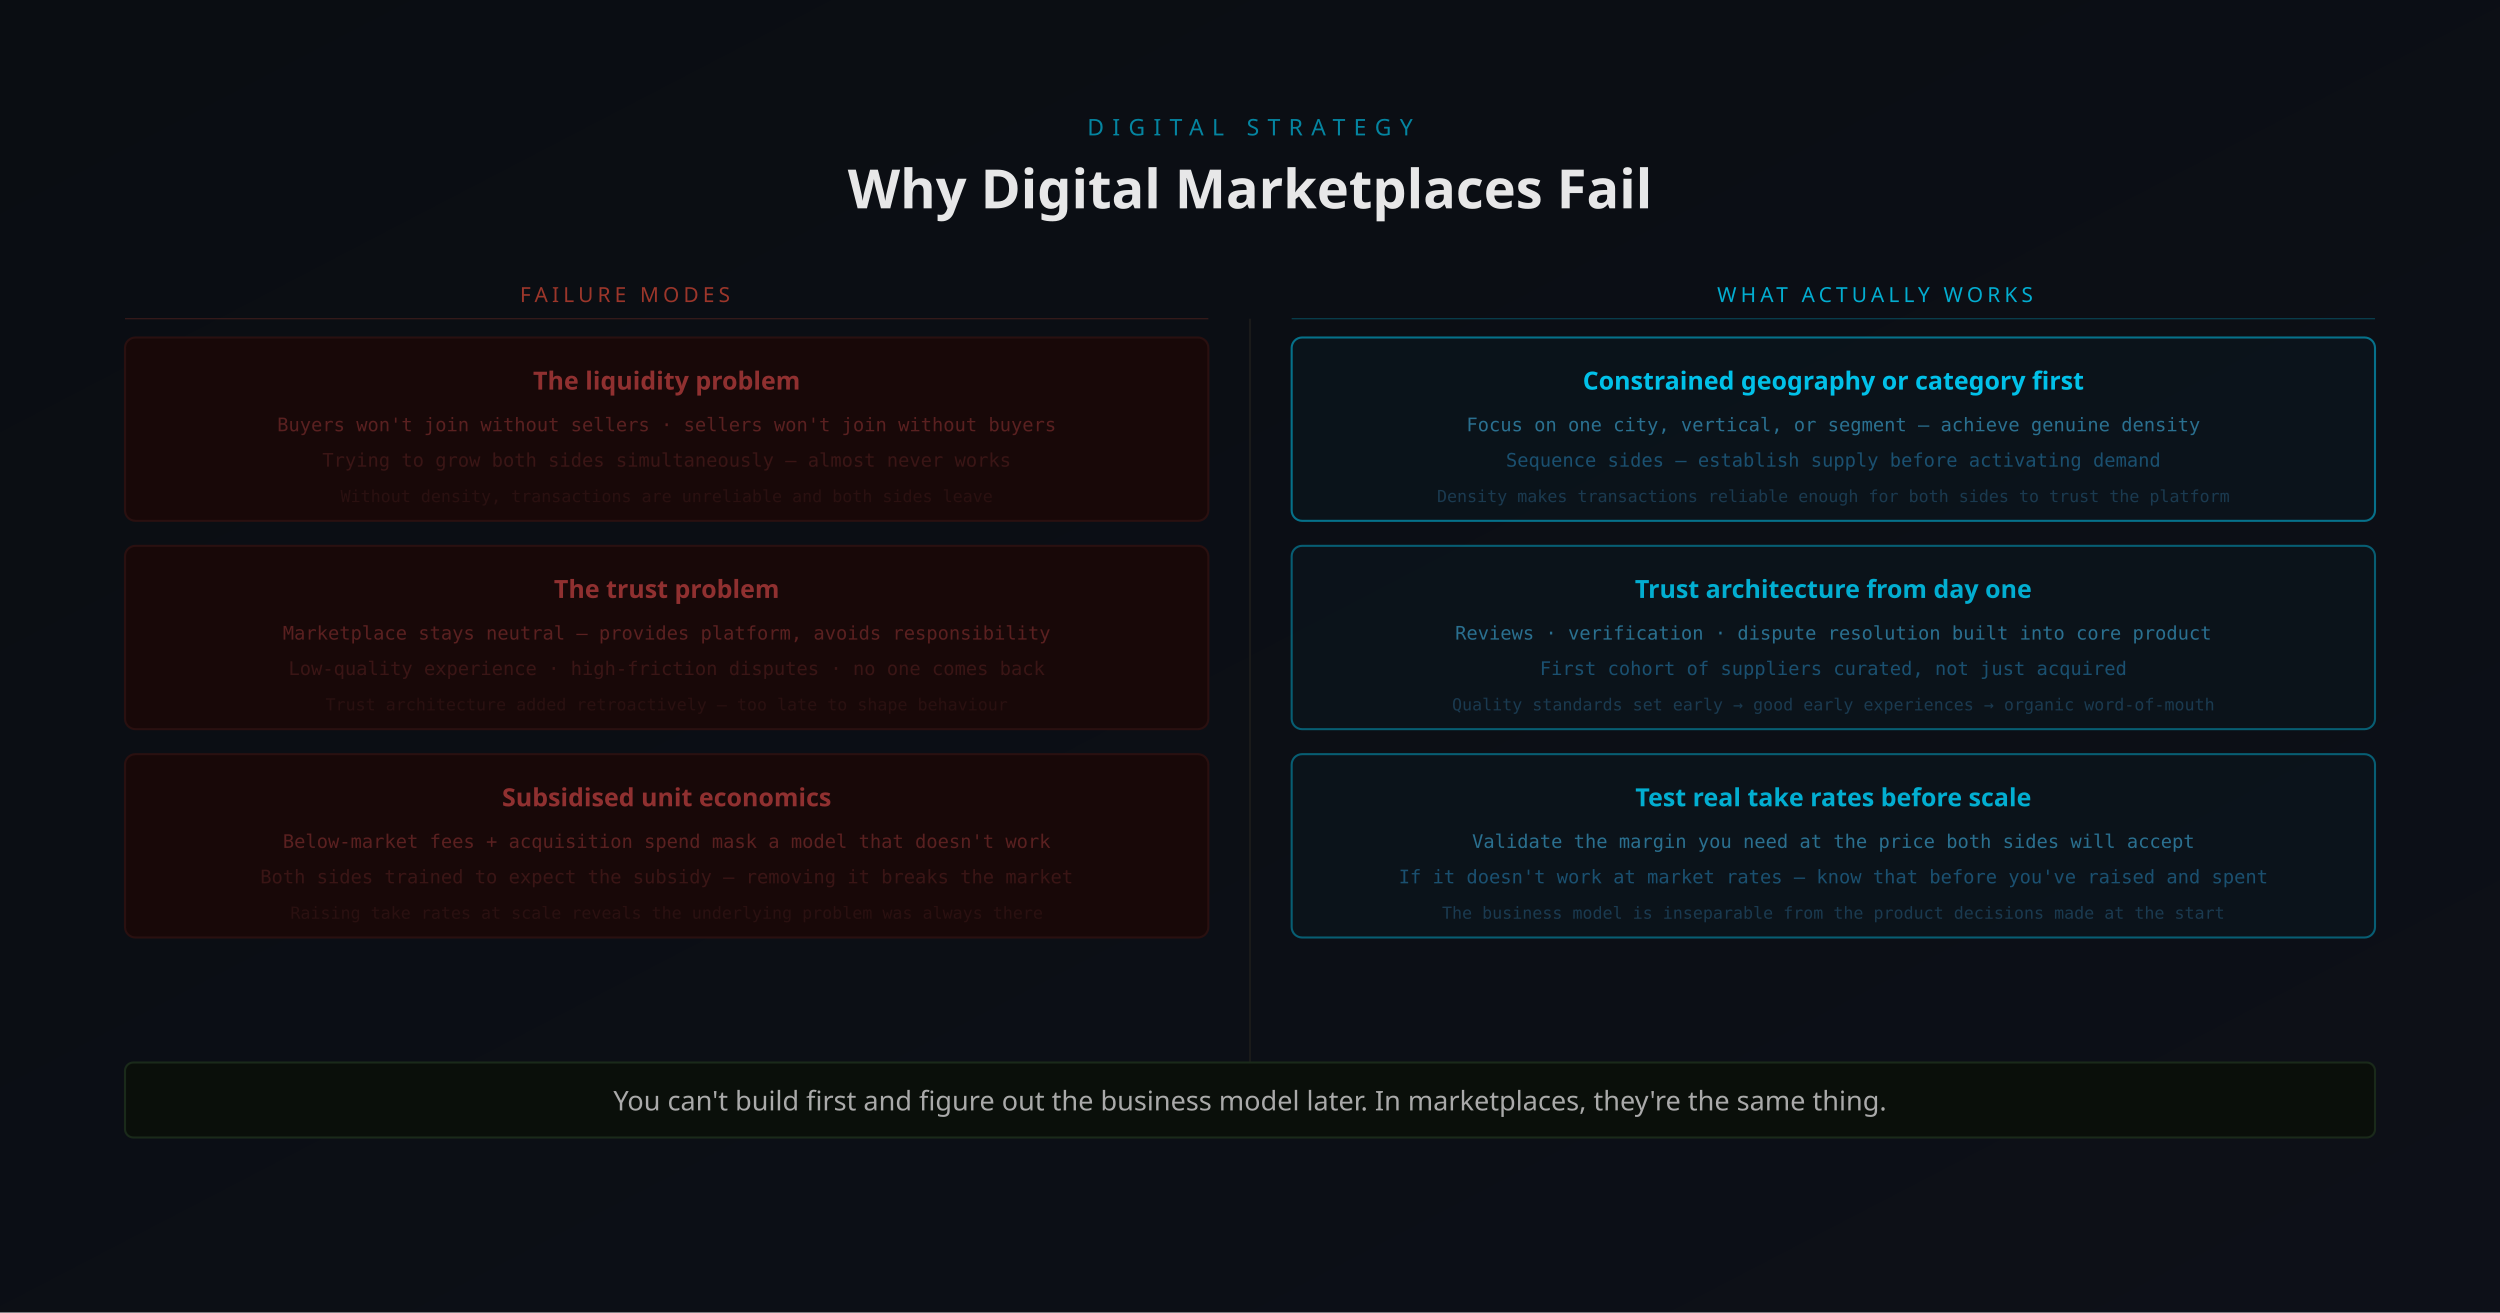
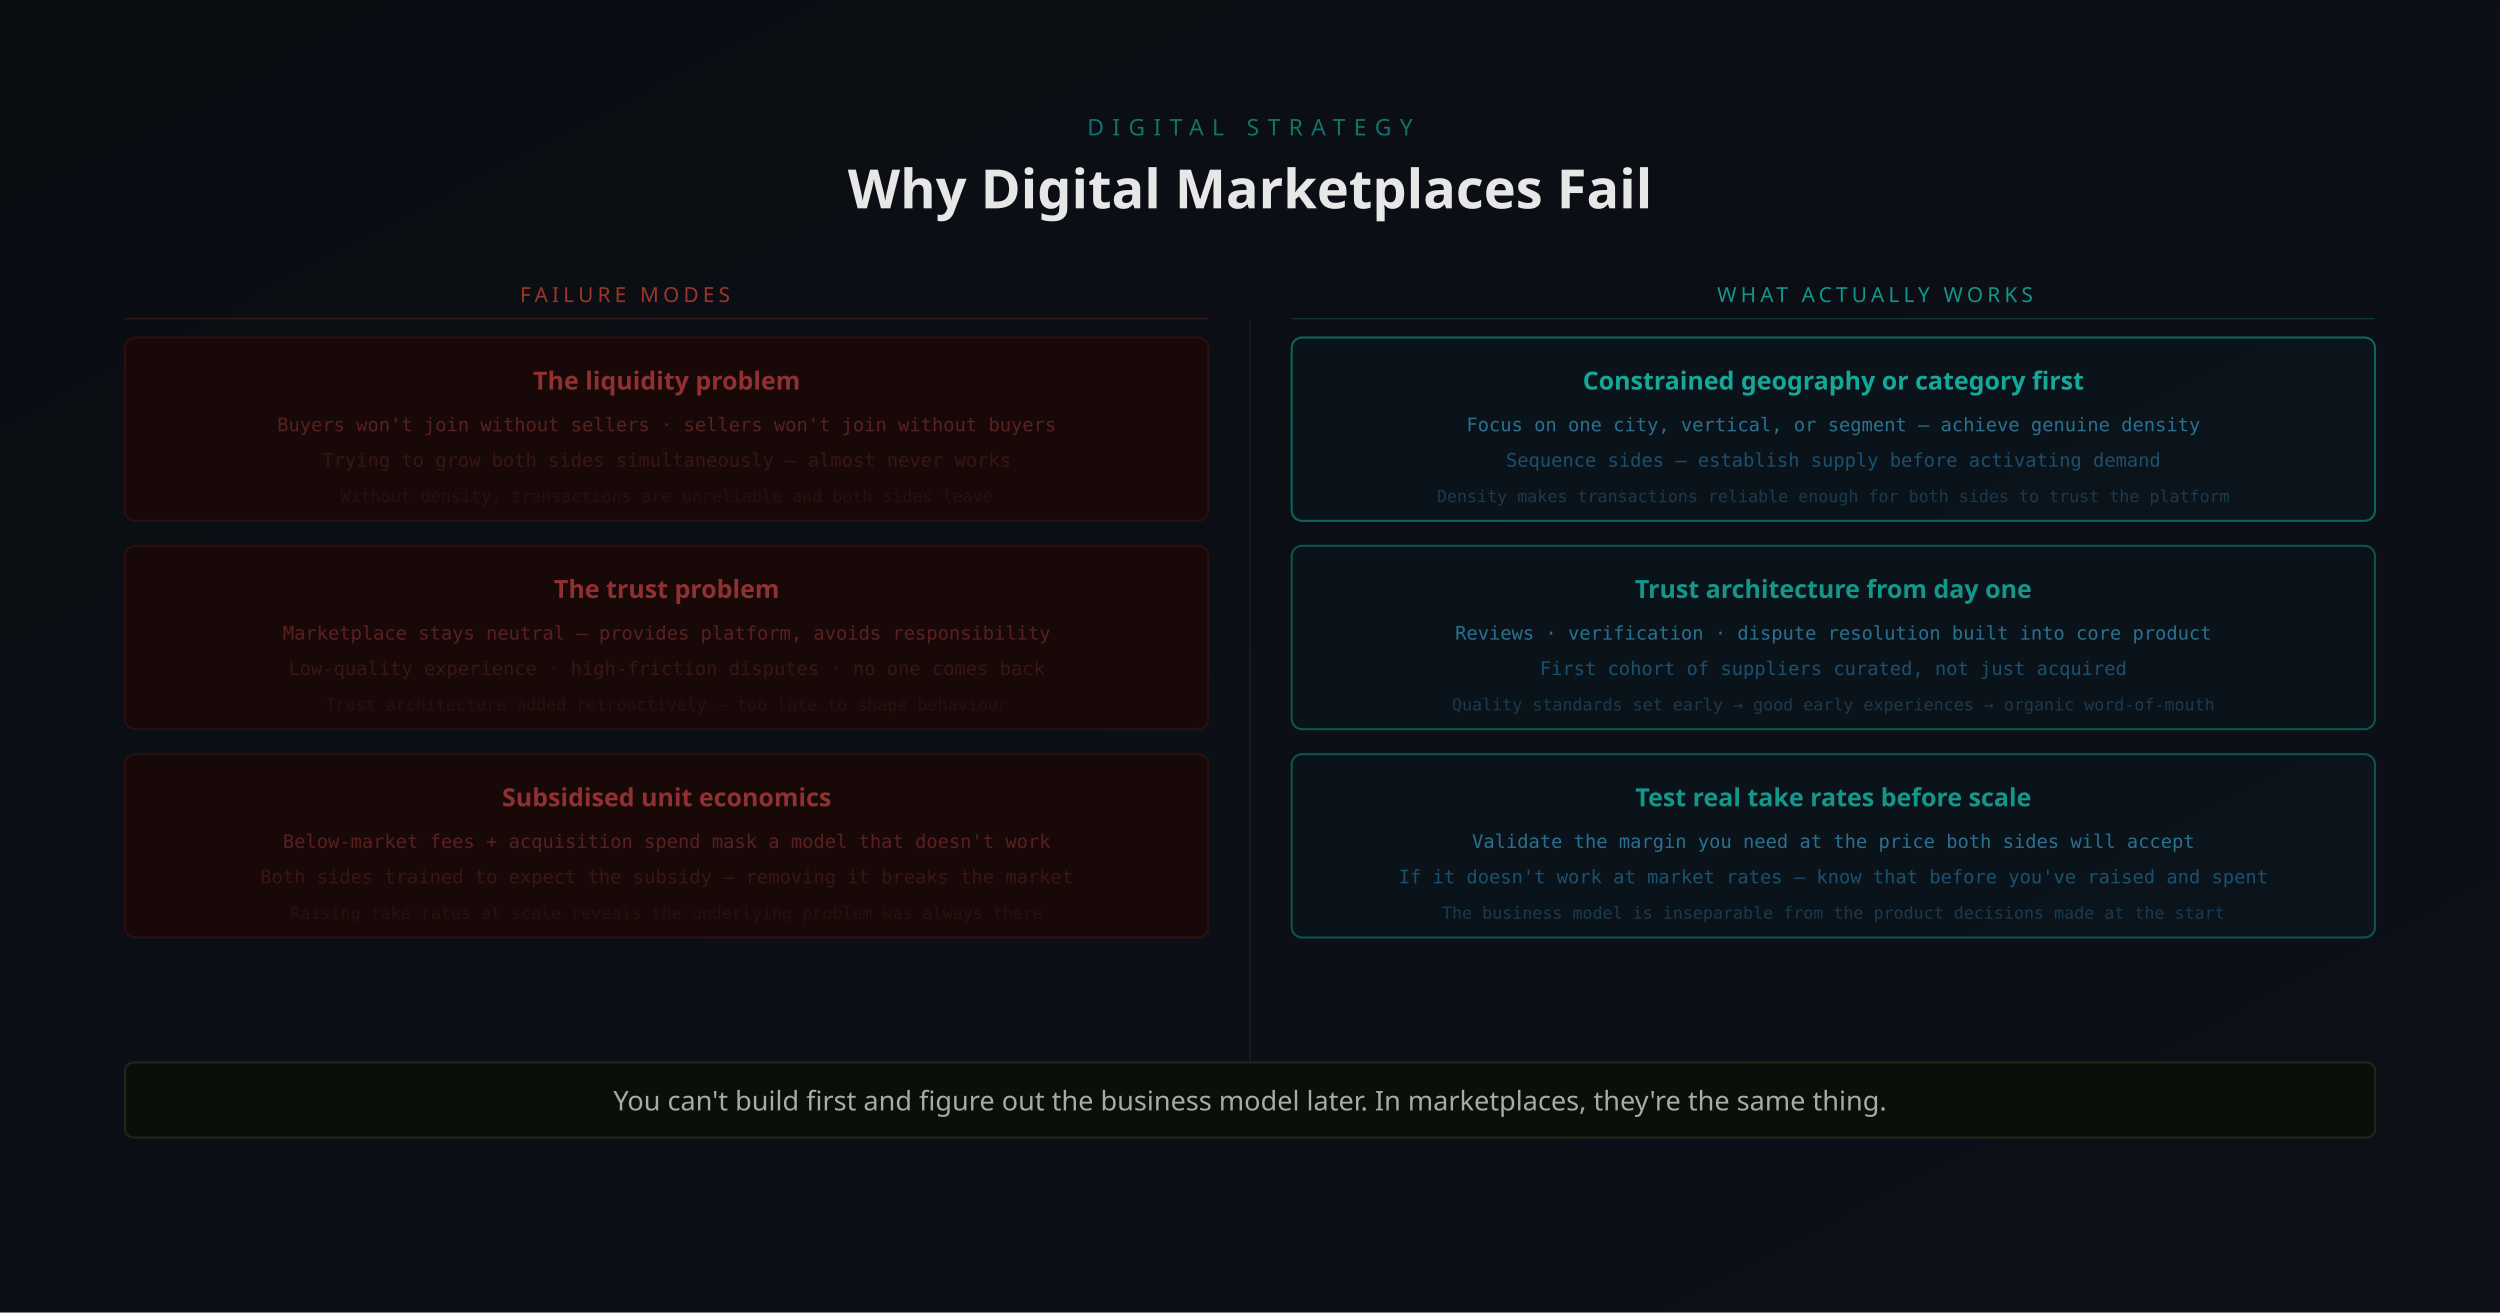
<svg xmlns="http://www.w3.org/2000/svg" viewBox="0 0 1200 630" width="1200" height="630">
  <defs>
    <linearGradient id="bg" x1="0%" y1="0%" x2="100%" y2="100%">
      <stop offset="0%" style="stop-color:#0a0d12" />
      <stop offset="100%" style="stop-color:#0d1018" />
    </linearGradient>
  </defs>
  <rect width="1200" height="630" fill="url(#bg)" />
-   <text x="600" y="65" font-family="'Space Grotesk', sans-serif" font-size="11" fill="#00D4FF" opacity="0.6" letter-spacing="4" text-anchor="middle">DIGITAL STRATEGY</text>
+   <text x="600" y="65" font-family="'Space Grotesk', sans-serif" font-size="11" fill="#14B8A6" opacity="0.6" letter-spacing="4" text-anchor="middle">DIGITAL STRATEGY</text>
  <text x="600" y="100" font-family="'Space Grotesk', sans-serif" font-size="26" font-weight="700" fill="#fff" opacity="0.9" text-anchor="middle">Why Digital Marketplaces Fail</text>
  <text x="300" y="145" font-family="'Space Grotesk', sans-serif" font-size="10" fill="#c04030" text-anchor="middle" letter-spacing="2" opacity="0.8">FAILURE MODES</text>
-   <text x="900" y="145" font-family="'Space Grotesk', sans-serif" font-size="10" fill="#00D4FF" text-anchor="middle" letter-spacing="2" opacity="0.8">WHAT ACTUALLY WORKS</text>
+   <text x="900" y="145" font-family="'Space Grotesk', sans-serif" font-size="10" fill="#14B8A6" text-anchor="middle" letter-spacing="2" opacity="0.8">WHAT ACTUALLY WORKS</text>
  <line x1="60" y1="153" x2="580" y2="153" stroke="#c04030" stroke-width="0.5" opacity="0.3" />
-   <line x1="620" y1="153" x2="1140" y2="153" stroke="#00D4FF" stroke-width="0.5" opacity="0.3" />
+   <line x1="620" y1="153" x2="1140" y2="153" stroke="#14B8A6" stroke-width="0.5" opacity="0.3" />
  <line x1="600" y1="153" x2="600" y2="510" stroke="#1a1a1a" stroke-width="1" />
  <rect x="60" y="162" width="520" height="88" rx="5" fill="#180808" stroke="#2a1010" stroke-width="1" />
  <text x="320" y="187" font-family="'Space Grotesk', sans-serif" font-size="12" font-weight="600" fill="#903030" text-anchor="middle">The liquidity problem</text>
  <text x="320" y="207" font-family="monospace" font-size="9" fill="#5a2020" text-anchor="middle">Buyers won't join without sellers · sellers won't join without buyers</text>
  <text x="320" y="224" font-family="monospace" font-size="9" fill="#3a1515" text-anchor="middle">Trying to grow both sides simultaneously — almost never works</text>
  <text x="320" y="241" font-family="monospace" font-size="8" fill="#2a1010" text-anchor="middle">Without density, transactions are unreliable and both sides leave</text>
  <rect x="60" y="262" width="520" height="88" rx="5" fill="#180808" stroke="#2a1010" stroke-width="1" />
  <text x="320" y="287" font-family="'Space Grotesk', sans-serif" font-size="12" font-weight="600" fill="#903030" text-anchor="middle">The trust problem</text>
  <text x="320" y="307" font-family="monospace" font-size="9" fill="#5a2020" text-anchor="middle">Marketplace stays neutral — provides platform, avoids responsibility</text>
  <text x="320" y="324" font-family="monospace" font-size="9" fill="#3a1515" text-anchor="middle">Low-quality experience · high-friction disputes · no one comes back</text>
  <text x="320" y="341" font-family="monospace" font-size="8" fill="#2a1010" text-anchor="middle">Trust architecture added retroactively — too late to shape behaviour</text>
  <rect x="60" y="362" width="520" height="88" rx="5" fill="#180808" stroke="#2a1010" stroke-width="1" />
  <text x="320" y="387" font-family="'Space Grotesk', sans-serif" font-size="12" font-weight="600" fill="#903030" text-anchor="middle">Subsidised unit economics</text>
  <text x="320" y="407" font-family="monospace" font-size="9" fill="#5a2020" text-anchor="middle">Below-market fees + acquisition spend mask a model that doesn't work</text>
  <text x="320" y="424" font-family="monospace" font-size="9" fill="#3a1515" text-anchor="middle">Both sides trained to expect the subsidy — removing it breaks the market</text>
  <text x="320" y="441" font-family="monospace" font-size="8" fill="#2a1010" text-anchor="middle">Raising take rates at scale reveals the underlying problem was always there</text>
-   <rect x="620" y="162" width="520" height="88" rx="5" fill="#0a1820" stroke="#00D4FF" stroke-width="1" opacity="0.5" />
-   <text x="880" y="187" font-family="'Space Grotesk', sans-serif" font-size="12" font-weight="600" fill="#00D4FF" text-anchor="middle" opacity="0.9">Constrained geography or category first</text>
+   <rect x="620" y="162" width="520" height="88" rx="5" fill="#0a1820" stroke="#14B8A6" stroke-width="1" opacity="0.5" />
+   <text x="880" y="187" font-family="'Space Grotesk', sans-serif" font-size="12" font-weight="600" fill="#14B8A6" text-anchor="middle" opacity="0.9">Constrained geography or category first</text>
  <text x="880" y="207" font-family="monospace" font-size="9" fill="#2a7090" text-anchor="middle">Focus on one city, vertical, or segment — achieve genuine density</text>
  <text x="880" y="224" font-family="monospace" font-size="9" fill="#1a5070" text-anchor="middle">Sequence sides — establish supply before activating demand</text>
  <text x="880" y="241" font-family="monospace" font-size="8" fill="#1a3a50" text-anchor="middle">Density makes transactions reliable enough for both sides to trust the platform</text>
-   <rect x="620" y="262" width="520" height="88" rx="5" fill="#0a1820" stroke="#00D4FF" stroke-width="1" opacity="0.4" />
-   <text x="880" y="287" font-family="'Space Grotesk', sans-serif" font-size="12" font-weight="600" fill="#00D4FF" text-anchor="middle" opacity="0.8">Trust architecture from day one</text>
+   <rect x="620" y="262" width="520" height="88" rx="5" fill="#0a1820" stroke="#14B8A6" stroke-width="1" opacity="0.4" />
+   <text x="880" y="287" font-family="'Space Grotesk', sans-serif" font-size="12" font-weight="600" fill="#14B8A6" text-anchor="middle" opacity="0.8">Trust architecture from day one</text>
  <text x="880" y="307" font-family="monospace" font-size="9" fill="#2a7090" text-anchor="middle">Reviews · verification · dispute resolution built into core product</text>
  <text x="880" y="324" font-family="monospace" font-size="9" fill="#1a5070" text-anchor="middle">First cohort of suppliers curated, not just acquired</text>
  <text x="880" y="341" font-family="monospace" font-size="8" fill="#1a3a50" text-anchor="middle">Quality standards set early → good early experiences → organic word-of-mouth</text>
-   <rect x="620" y="362" width="520" height="88" rx="5" fill="#0a1820" stroke="#00D4FF" stroke-width="1" opacity="0.4" />
-   <text x="880" y="387" font-family="'Space Grotesk', sans-serif" font-size="12" font-weight="600" fill="#00D4FF" text-anchor="middle" opacity="0.8">Test real take rates before scale</text>
+   <rect x="620" y="362" width="520" height="88" rx="5" fill="#0a1820" stroke="#14B8A6" stroke-width="1" opacity="0.4" />
+   <text x="880" y="387" font-family="'Space Grotesk', sans-serif" font-size="12" font-weight="600" fill="#14B8A6" text-anchor="middle" opacity="0.8">Test real take rates before scale</text>
  <text x="880" y="407" font-family="monospace" font-size="9" fill="#2a7090" text-anchor="middle">Validate the margin you need at the price both sides will accept</text>
  <text x="880" y="424" font-family="monospace" font-size="9" fill="#1a5070" text-anchor="middle">If it doesn't work at market rates — know that before you've raised and spent</text>
  <text x="880" y="441" font-family="monospace" font-size="8" fill="#1a3a50" text-anchor="middle">The business model is inseparable from the product decisions made at the start</text>
  <rect x="60" y="510" width="1080" height="36" rx="4" fill="#0a0f0a" stroke="#1a2a1a" stroke-width="1" />
  <text x="600" y="533" font-family="'Space Grotesk', sans-serif" font-size="13" fill="#aaa" text-anchor="middle">You can't build first and figure out the business model later. In marketplaces, they're the same thing.</text>
</svg>
